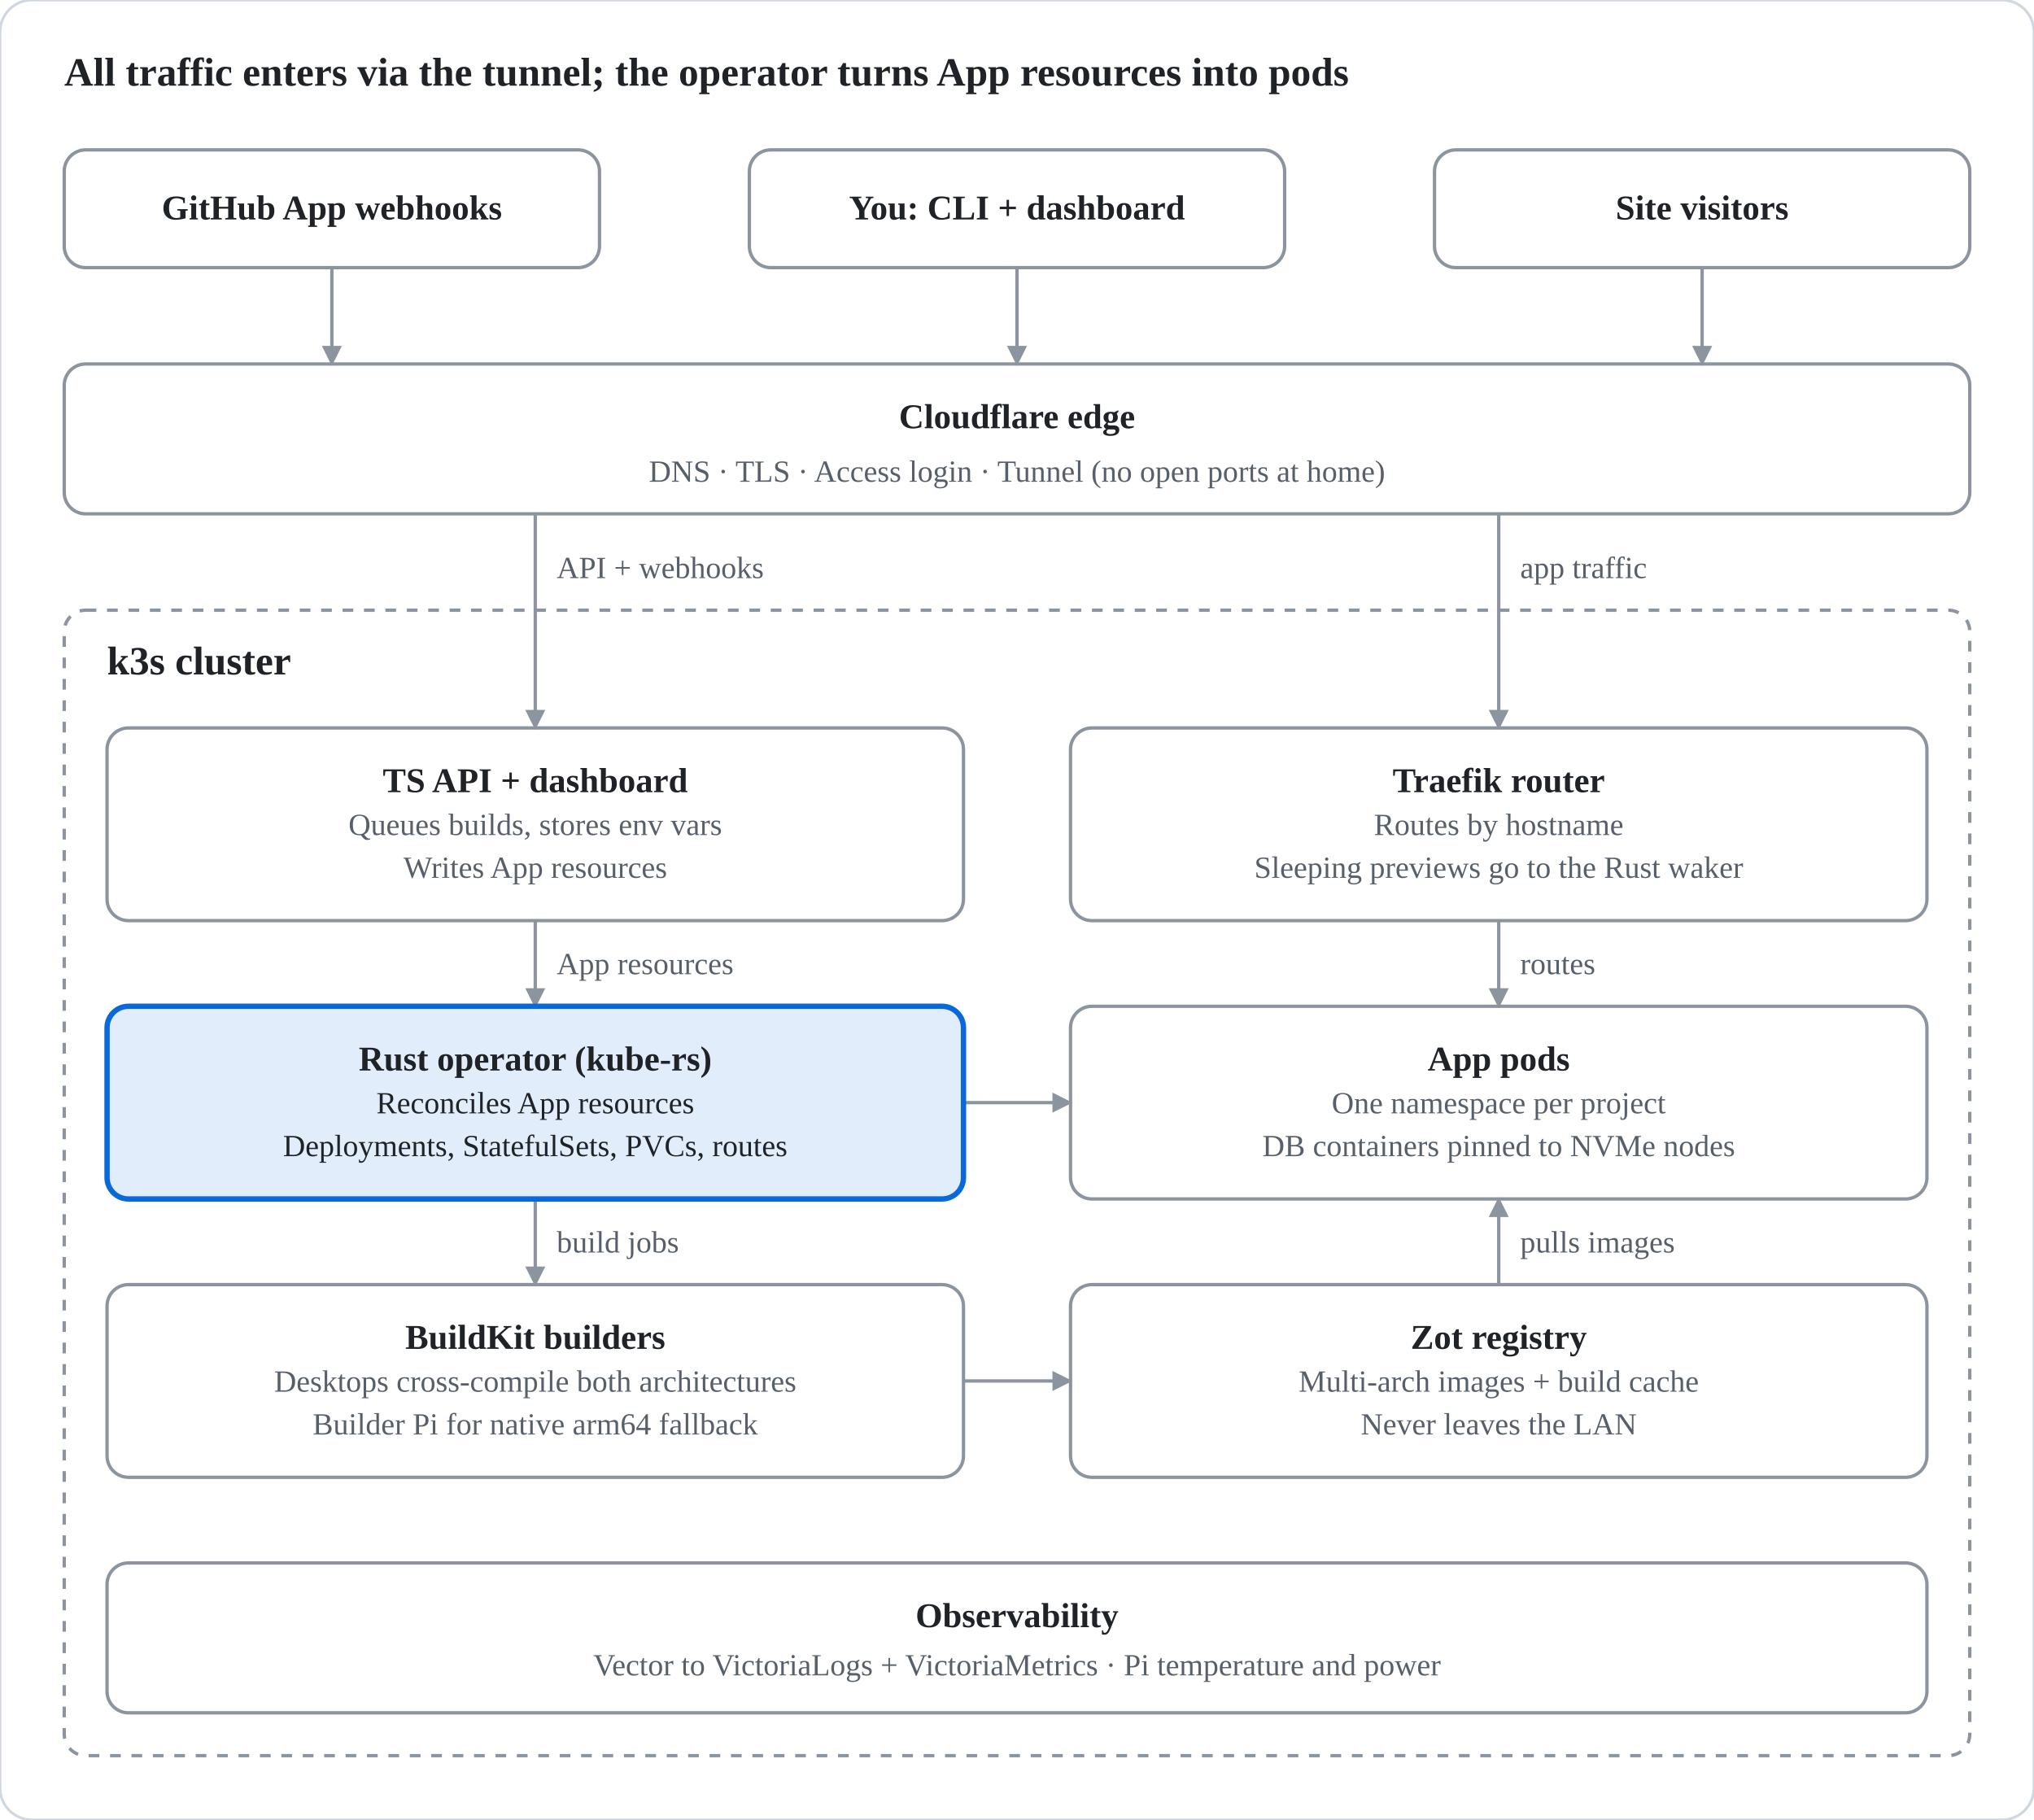
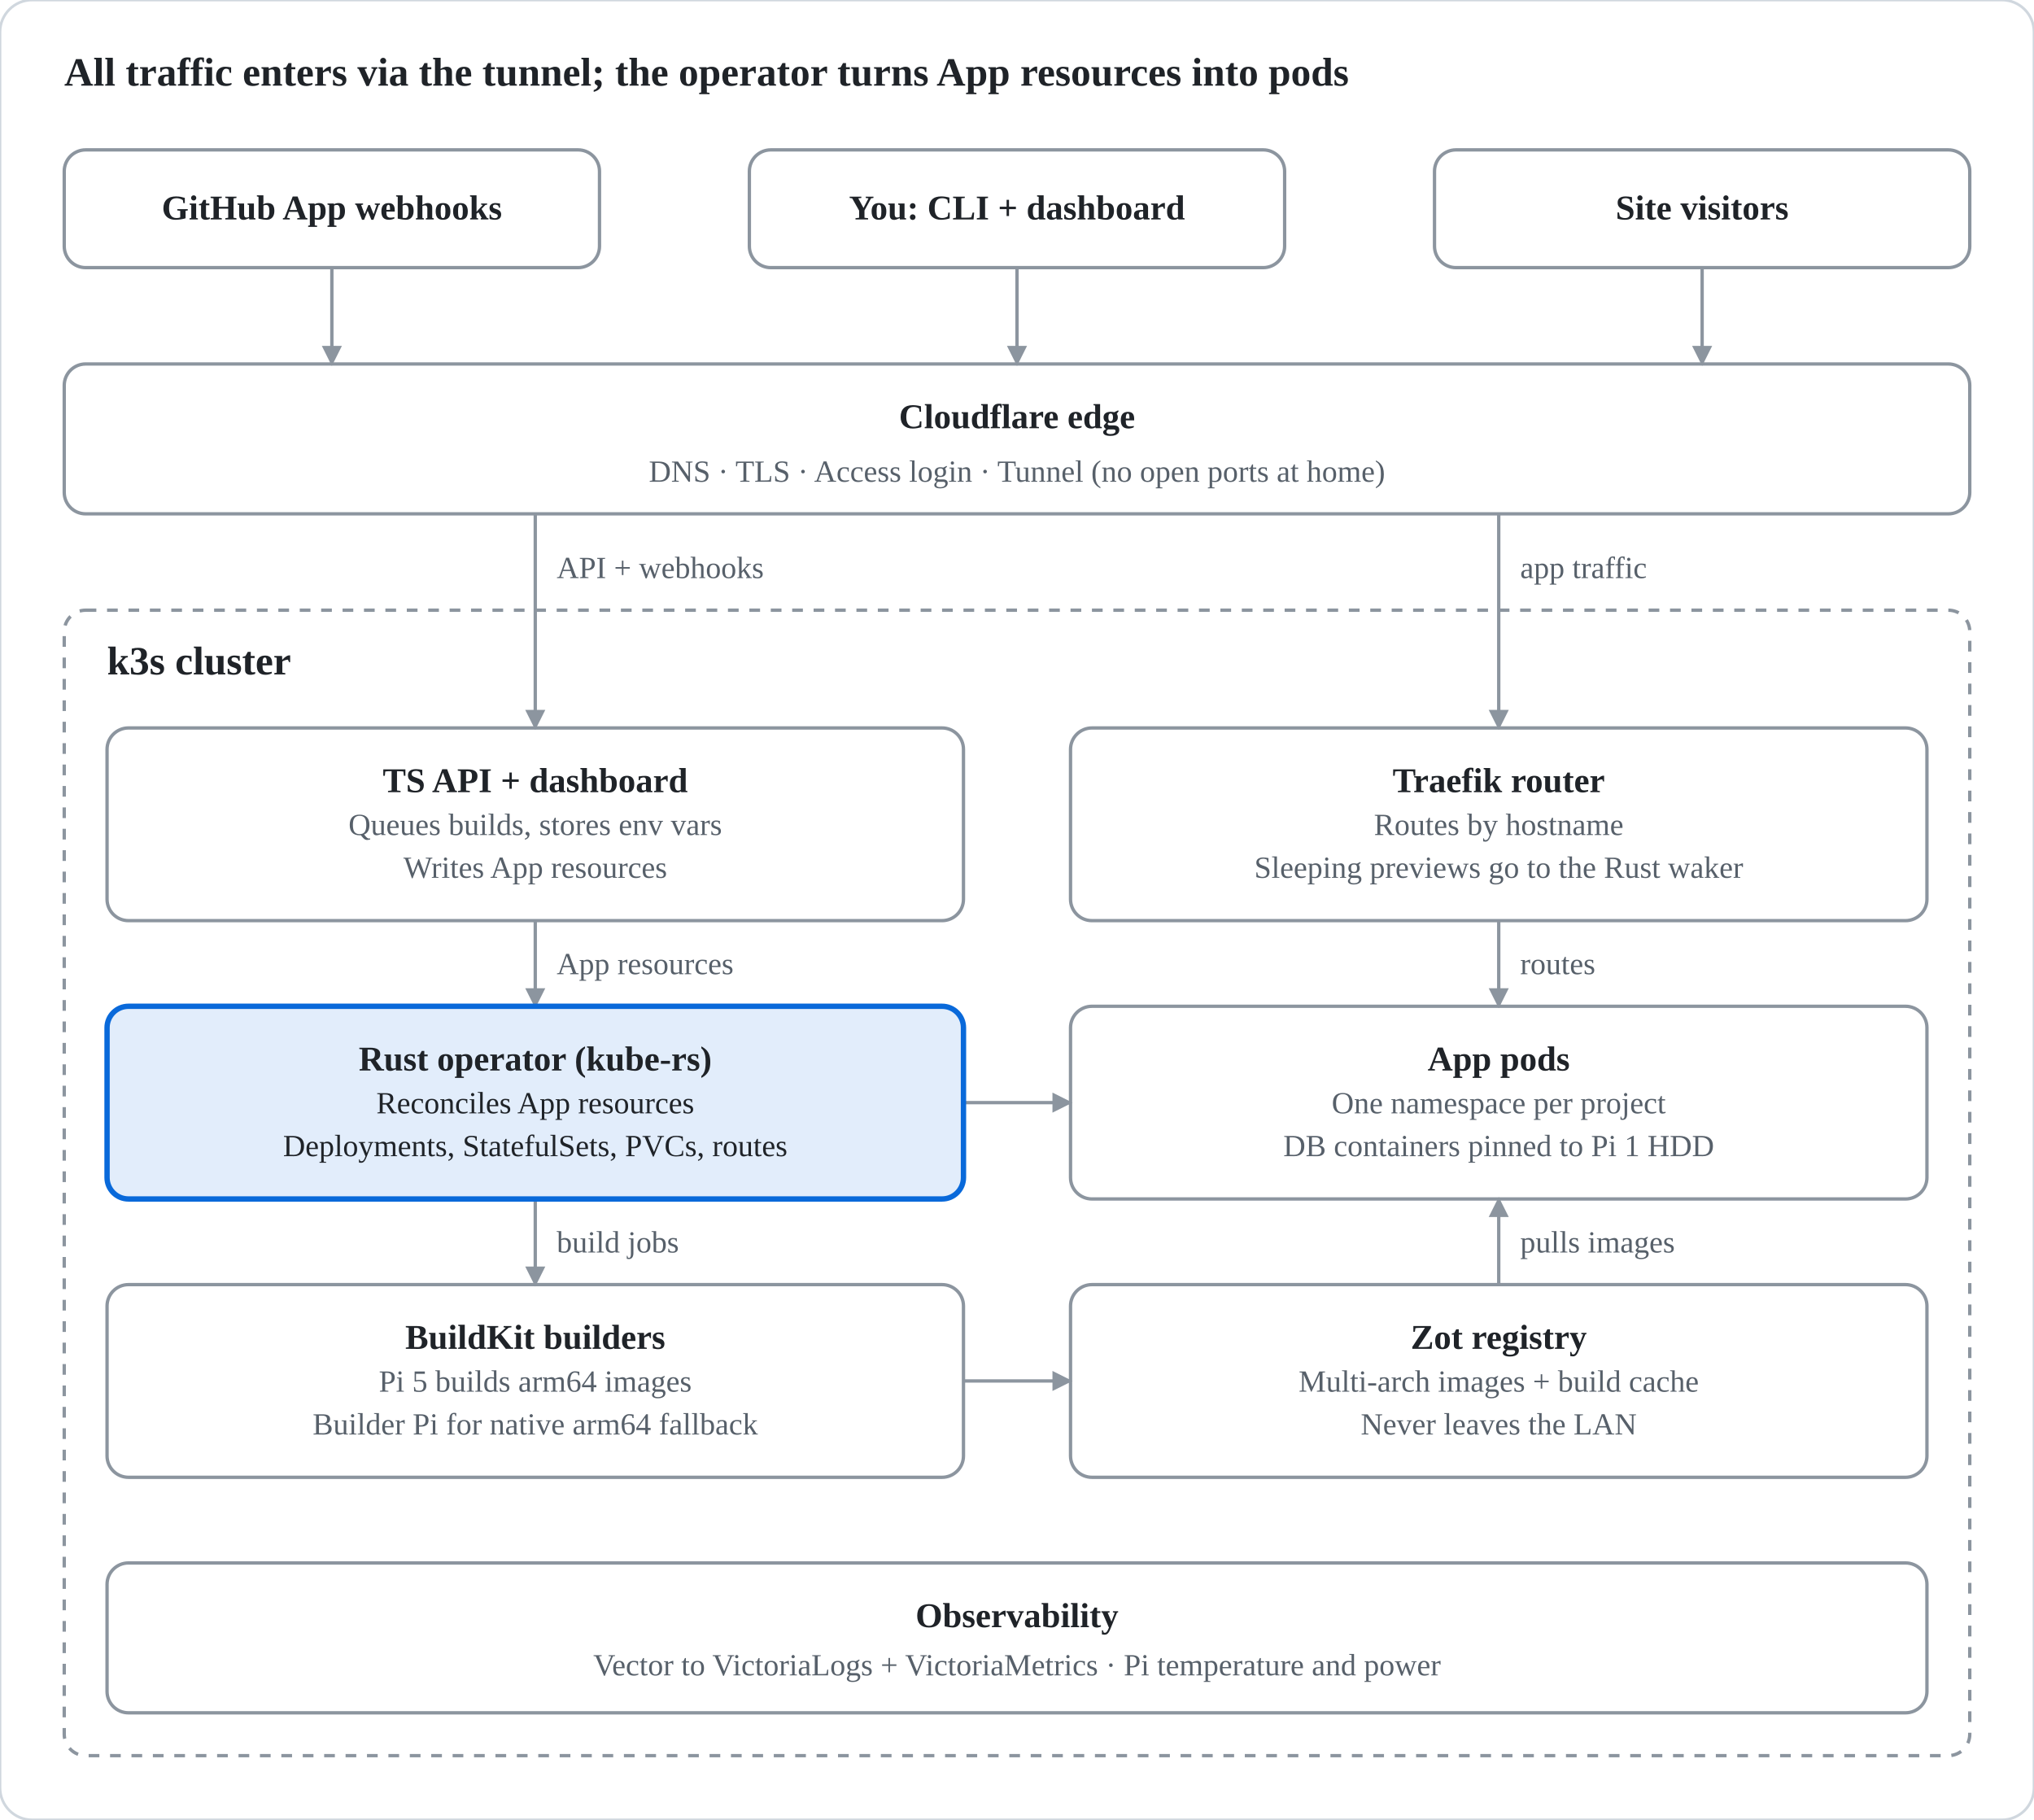
<svg xmlns="http://www.w3.org/2000/svg" viewBox="0 0 760 680" role="img" aria-label="All traffic enters via the tunnel; the operator turns App resources into pods" font-size="13" width="100%" style="max-width:760px;font-family:var(--font-interface,-apple-system,BlinkMacSystemFont,'Segoe UI',Helvetica,Arial,sans-serif)">
  <rect x="0" y="0" width="760" height="680" rx="12" style="fill:var(--background-primary-alt,#ffffff);stroke:var(--background-modifier-border,#d0d7de);stroke-width:1" />
  <defs>
    <marker id="arch-arrow" viewBox="0 0 10 10" refX="9" refY="5" markerWidth="6" markerHeight="6" orient="auto-start-reverse">
      <path d="M0 0L10 5L0 10z" style="fill:var(--text-faint,#8c959f)" />
    </marker>
  </defs>
  <text x="24" y="32" style="fill:var(--text-normal,#1f2328)" text-anchor="start" font-size="15" font-weight="600">All traffic enters via the tunnel; the operator turns App resources into pods</text>
  <g fill="none" style="stroke:var(--text-faint,#8c959f)" stroke-width="1.25">
    <path d="M124 100V136" marker-end="url(#arch-arrow)" />
    <path d="M380 100V136" marker-end="url(#arch-arrow)" />
    <path d="M636 100V136" marker-end="url(#arch-arrow)" />
    <path d="M200 192V272" marker-end="url(#arch-arrow)" />
    <path d="M560 192V272" marker-end="url(#arch-arrow)" />
    <path d="M200 344V376" marker-end="url(#arch-arrow)" />
    <path d="M560 344V376" marker-end="url(#arch-arrow)" />
    <path d="M360 412H400" marker-end="url(#arch-arrow)" />
    <path d="M200 448V480" marker-end="url(#arch-arrow)" />
    <path d="M360 516H400" marker-end="url(#arch-arrow)" />
    <path d="M560 480V448" marker-end="url(#arch-arrow)" />
  </g>
  <rect x="24" y="56" width="200" height="44" rx="8" style="fill:none;stroke:var(--text-faint,#8c959f);stroke-width:1.25" />
  <text x="124.0" y="82" style="fill:var(--text-normal,#1f2328)" text-anchor="middle" font-weight="600">GitHub App webhooks</text>
  <rect x="280" y="56" width="200" height="44" rx="8" style="fill:none;stroke:var(--text-faint,#8c959f);stroke-width:1.25" />
  <text x="380.0" y="82" style="fill:var(--text-normal,#1f2328)" text-anchor="middle" font-weight="600">You: CLI + dashboard</text>
  <rect x="536" y="56" width="200" height="44" rx="8" style="fill:none;stroke:var(--text-faint,#8c959f);stroke-width:1.25" />
  <text x="636.0" y="82" style="fill:var(--text-normal,#1f2328)" text-anchor="middle" font-weight="600">Site visitors</text>
  <rect x="24" y="136" width="712" height="56" rx="8" style="fill:none;stroke:var(--text-faint,#8c959f);stroke-width:1.25" />
  <text x="380" y="160" style="fill:var(--text-normal,#1f2328)" text-anchor="middle" font-weight="600">Cloudflare edge</text>
  <text x="380" y="180" style="fill:var(--text-muted,#57606a)" text-anchor="middle" font-size="11.5">DNS · TLS · Access login · Tunnel (no open ports at home)</text>
  <text x="208" y="216" style="fill:var(--text-muted,#57606a)" text-anchor="start" font-size="11.5">API + webhooks</text>
  <text x="568" y="216" style="fill:var(--text-muted,#57606a)" text-anchor="start" font-size="11.5">app traffic</text>
  <rect x="24" y="228" width="712" height="428" rx="8" style="fill:none;stroke:var(--text-faint,#8c959f);stroke-width:1.25" stroke-dasharray="4 4" />
  <text x="40" y="252" style="fill:var(--text-normal,#1f2328)" text-anchor="start" font-size="15" font-weight="600">k3s cluster</text>
  <rect x="40" y="272" width="320" height="72" rx="8" style="fill:none;stroke:var(--text-faint,#8c959f);stroke-width:1.25" />
  <text x="200.0" y="296" style="fill:var(--text-normal,#1f2328)" text-anchor="middle" font-weight="600">TS API + dashboard</text>
  <text x="200.0" y="312" style="fill:var(--text-muted,#57606a)" text-anchor="middle" font-size="11.5">Queues builds, stores env vars</text>
  <text x="200.0" y="328" style="fill:var(--text-muted,#57606a)" text-anchor="middle" font-size="11.5">Writes App resources</text>
  <rect x="400" y="272" width="320" height="72" rx="8" style="fill:none;stroke:var(--text-faint,#8c959f);stroke-width:1.25" />
  <text x="560.0" y="296" style="fill:var(--text-normal,#1f2328)" text-anchor="middle" font-weight="600">Traefik router</text>
  <text x="560.0" y="312" style="fill:var(--text-muted,#57606a)" text-anchor="middle" font-size="11.5">Routes by hostname</text>
  <text x="560.0" y="328" style="fill:var(--text-muted,#57606a)" text-anchor="middle" font-size="11.5">Sleeping previews go to the Rust waker</text>
  <text x="208" y="364" style="fill:var(--text-muted,#57606a)" text-anchor="start" font-size="11.5">App resources</text>
  <text x="568" y="364" style="fill:var(--text-muted,#57606a)" text-anchor="start" font-size="11.5">routes</text>
  <rect x="40" y="376" width="320" height="72" rx="8" style="fill:var(--interactive-accent,#0969da);fill-opacity:.12;stroke:var(--interactive-accent,#0969da);stroke-width:2" />
  <text x="200.0" y="400" style="fill:var(--text-normal,#1f2328)" text-anchor="middle" font-weight="600">Rust operator (kube-rs)</text>
  <text x="200.0" y="416" style="fill:var(--text-normal,#1f2328)" text-anchor="middle" font-size="11.5">Reconciles App resources</text>
  <text x="200.0" y="432" style="fill:var(--text-normal,#1f2328)" text-anchor="middle" font-size="11.5">Deployments, StatefulSets, PVCs, routes</text>
  <rect x="400" y="376" width="320" height="72" rx="8" style="fill:none;stroke:var(--text-faint,#8c959f);stroke-width:1.25" />
  <text x="560.0" y="400" style="fill:var(--text-normal,#1f2328)" text-anchor="middle" font-weight="600">App pods</text>
  <text x="560.0" y="416" style="fill:var(--text-muted,#57606a)" text-anchor="middle" font-size="11.5">One namespace per project</text>
-   <text x="560.0" y="432" style="fill:var(--text-muted,#57606a)" text-anchor="middle" font-size="11.5">DB containers pinned to NVMe nodes</text>
+   <text x="560.0" y="432" style="fill:var(--text-muted,#57606a)" text-anchor="middle" font-size="11.5">DB containers pinned to Pi 1 HDD</text>
  <text x="208" y="468" style="fill:var(--text-muted,#57606a)" text-anchor="start" font-size="11.5">build jobs</text>
  <text x="568" y="468" style="fill:var(--text-muted,#57606a)" text-anchor="start" font-size="11.5">pulls images</text>
  <rect x="40" y="480" width="320" height="72" rx="8" style="fill:none;stroke:var(--text-faint,#8c959f);stroke-width:1.25" />
  <text x="200.0" y="504" style="fill:var(--text-normal,#1f2328)" text-anchor="middle" font-weight="600">BuildKit builders</text>
-   <text x="200.0" y="520" style="fill:var(--text-muted,#57606a)" text-anchor="middle" font-size="11.5">Desktops cross-compile both architectures</text>
+   <text x="200.0" y="520" style="fill:var(--text-muted,#57606a)" text-anchor="middle" font-size="11.5">Pi 5 builds arm64 images</text>
  <text x="200.0" y="536" style="fill:var(--text-muted,#57606a)" text-anchor="middle" font-size="11.5">Builder Pi for native arm64 fallback</text>
  <rect x="400" y="480" width="320" height="72" rx="8" style="fill:none;stroke:var(--text-faint,#8c959f);stroke-width:1.25" />
  <text x="560.0" y="504" style="fill:var(--text-normal,#1f2328)" text-anchor="middle" font-weight="600">Zot registry</text>
  <text x="560.0" y="520" style="fill:var(--text-muted,#57606a)" text-anchor="middle" font-size="11.5">Multi-arch images + build cache</text>
  <text x="560.0" y="536" style="fill:var(--text-muted,#57606a)" text-anchor="middle" font-size="11.5">Never leaves the LAN</text>
  <rect x="40" y="584" width="680" height="56" rx="8" style="fill:none;stroke:var(--text-faint,#8c959f);stroke-width:1.25" />
  <text x="380" y="608" style="fill:var(--text-normal,#1f2328)" text-anchor="middle" font-weight="600">Observability</text>
  <text x="380" y="626" style="fill:var(--text-muted,#57606a)" text-anchor="middle" font-size="11.5">Vector to VictoriaLogs + VictoriaMetrics · Pi temperature and power</text>
</svg>
